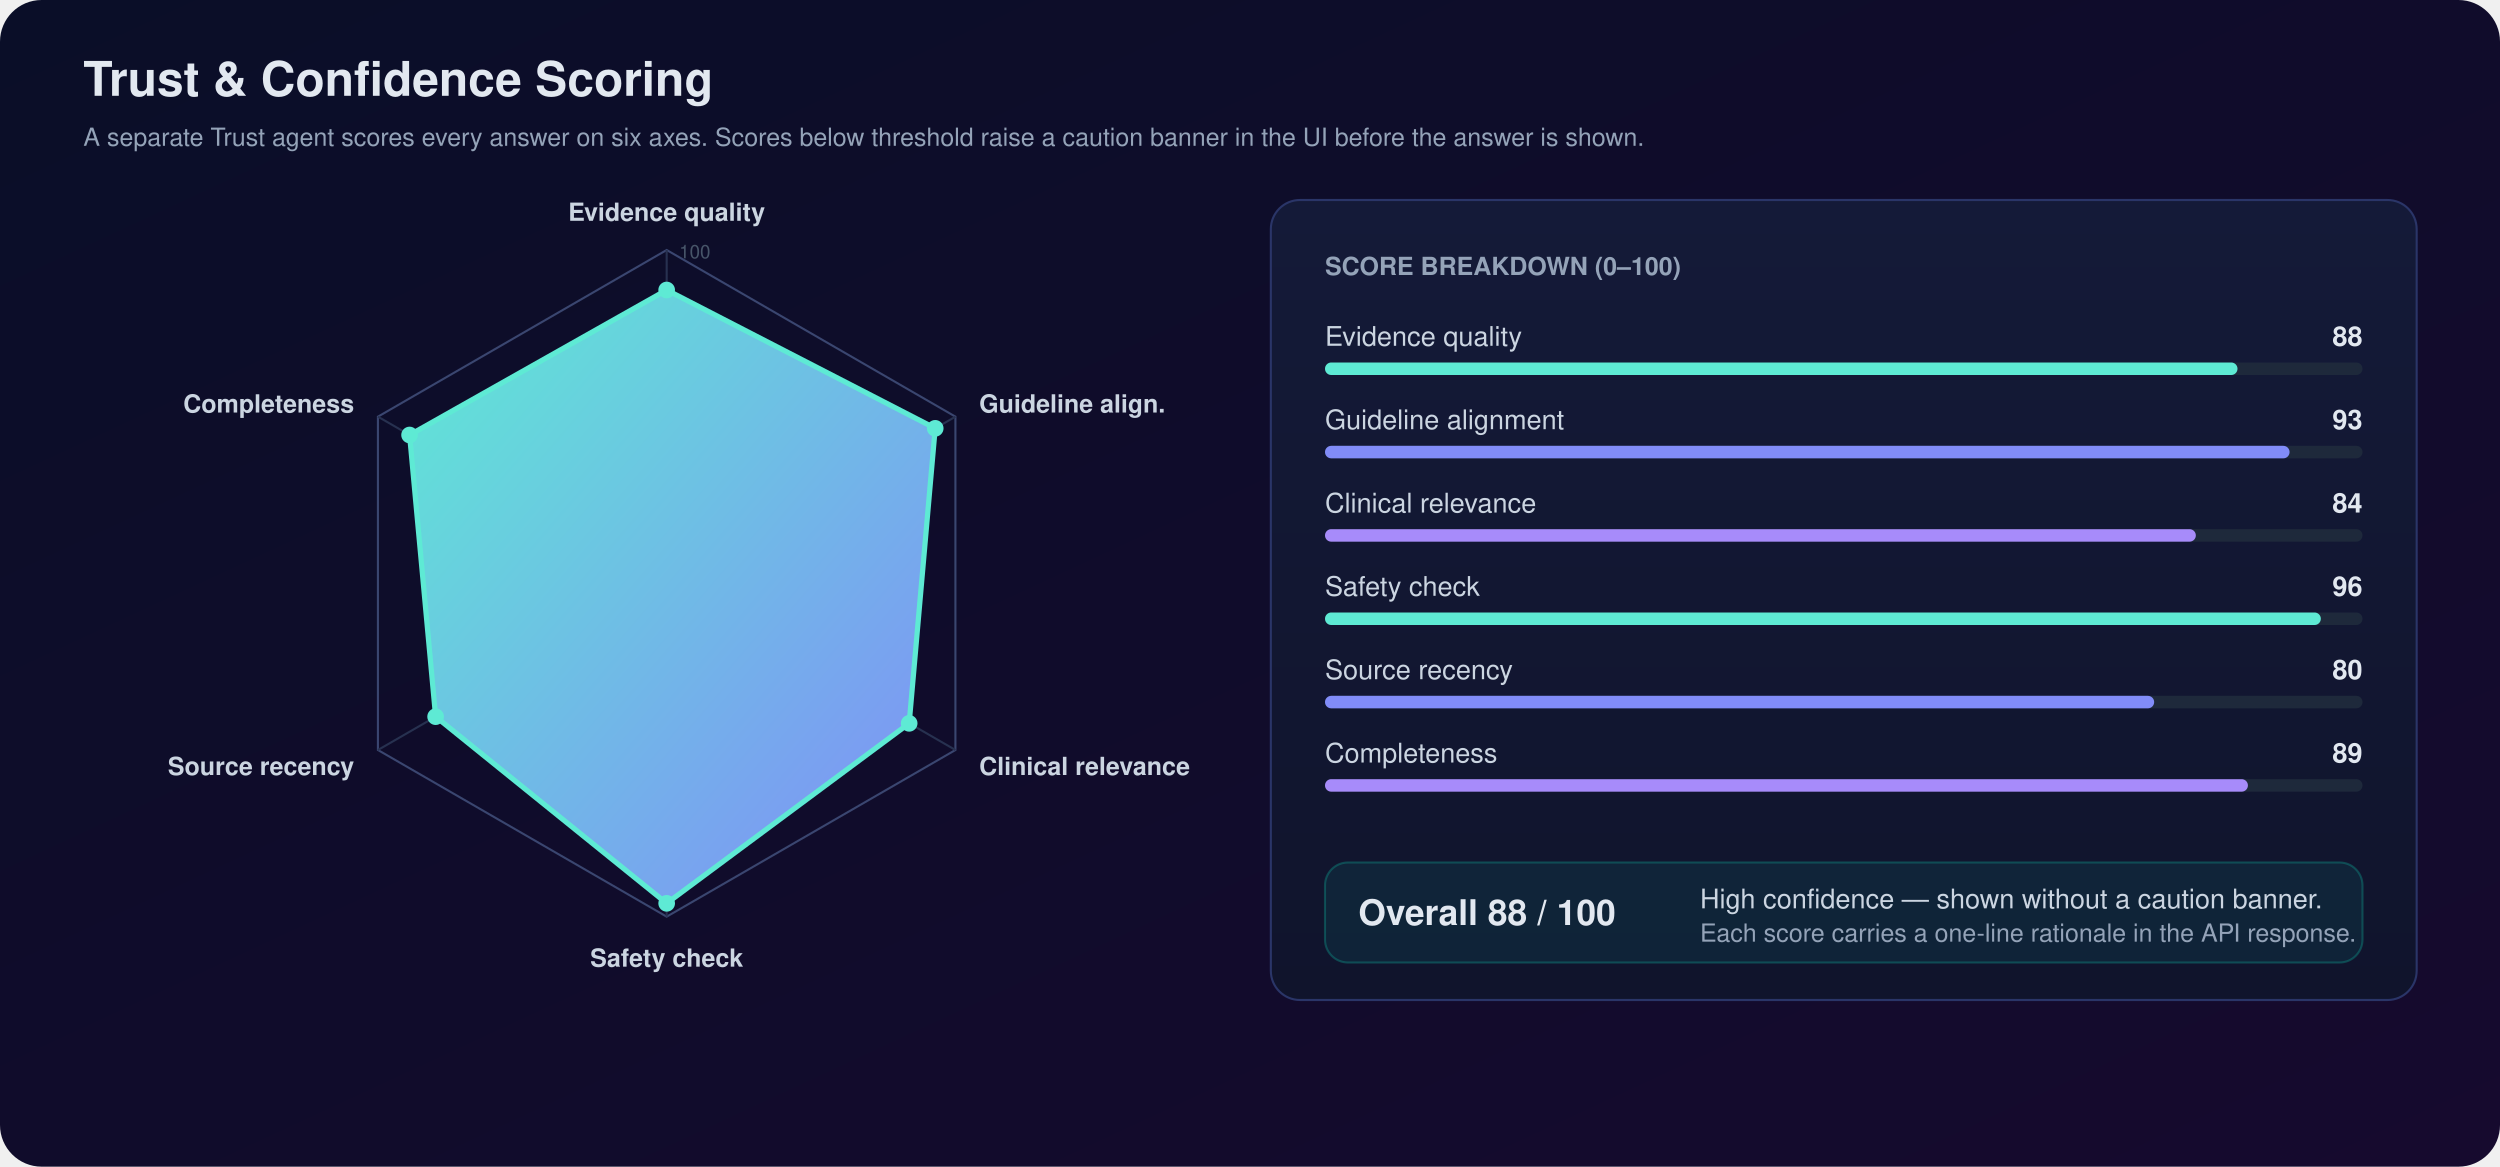
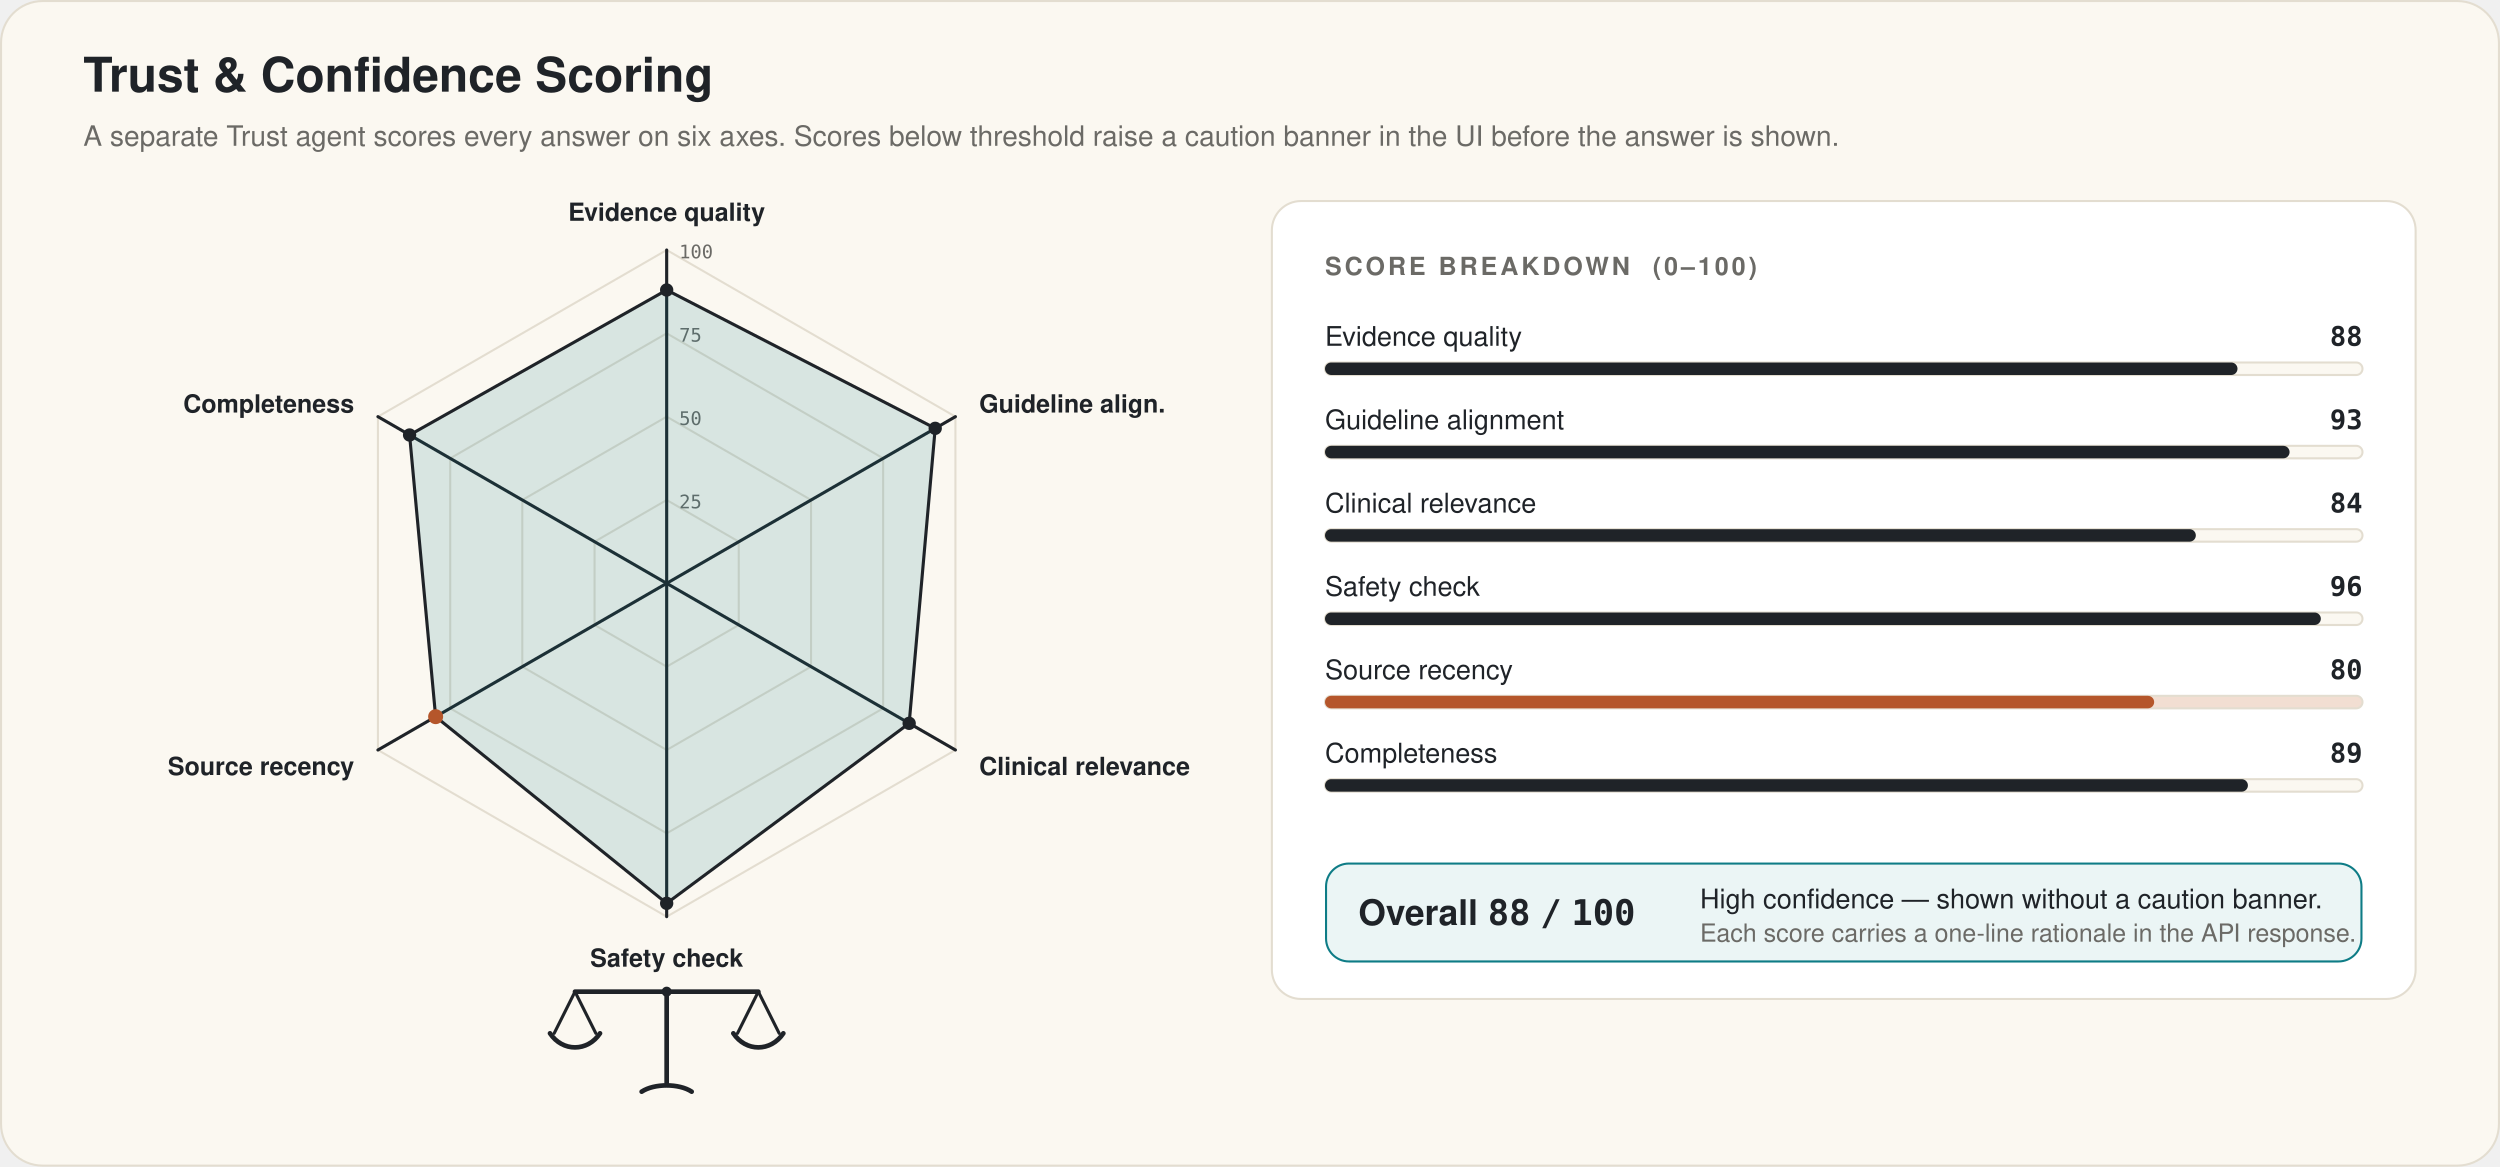
<svg xmlns="http://www.w3.org/2000/svg" viewBox="0 0 1200 560" width="1200" height="560" role="img" aria-label="CerebraLink trust and confidence scoring">
  <defs>
-     <linearGradient id="tgbg" x1="0" y1="0" x2="1" y2="1">
-       <stop offset="0%" stop-color="#0a0e28" />
-       <stop offset="100%" stop-color="#160a2e" />
-     </linearGradient>
-     <linearGradient id="radar" x1="0" y1="0" x2="1" y2="1">
-       <stop offset="0%" stop-color="#5eead4" />
-       <stop offset="100%" stop-color="#818cf8" />
-     </linearGradient>
-     <linearGradient id="tgcard" x1="0" y1="0" x2="0" y2="1">
-       <stop offset="0%" stop-color="#141a38" />
-       <stop offset="100%" stop-color="#10142c" />
-     </linearGradient>
    <style>
-       text{font-family:'Segoe UI',Helvetica,Arial,sans-serif}
-       .h{fill:#e2e8f0;font-weight:800}.t{fill:#94a3b8;font-size:12px}.ax{fill:#cbd5e1;font-size:12px;font-weight:600}
-       .l{fill:#cbd5e1;font-size:13px}
-       /* the data polygon stays clearly visible; only fill opacity breathes (never hides) */
-       @keyframes breathe{0%,100%{fill-opacity:.34}50%{fill-opacity:.52}}
-       .poly{animation:breathe 4s ease-in-out infinite}
-       @keyframes vp{0%,100%{r:4}50%{r:5.5}}
-       .vtx{animation:vp 3s ease-in-out infinite}
+       text{font-family:'Segoe UI',-apple-system,Helvetica,Arial,sans-serif;fill:#1F2328}
+       .mono{font-family:ui-monospace,Menlo,Consolas,monospace}
+       .muted{fill:#6B6A66}
+       .eyebrow{fill:#6B6A66;letter-spacing:0.12em}
+       .s{fill:none;stroke:#1F2328;stroke-linecap:round;stroke-linejoin:round;vector-effect:non-scaling-stroke}
+       .grid{fill:none;stroke:#E3DDD0;stroke-width:1;vector-effect:non-scaling-stroke}
+       /* the data polygon outline draws on; visible at rest (dashoffset:0) */
+       @keyframes draw{from{stroke-dashoffset:880}to{stroke-dashoffset:0}}
+       .poly{stroke-dasharray:880;stroke-dashoffset:0;animation:draw 4.5s ease-in-out forwards}
    </style>
  </defs>
-   <rect width="1200" height="560" rx="20" fill="url(#tgbg)" />
-   <text x="40" y="46" class="h" font-size="23">Trust &amp; Confidence Scoring</text>
-   <text x="40" y="70" class="t" font-size="13.5">A separate Trust agent scores every answer on six axes. Scores below threshold raise a caution banner in the UI before the answer is shown.</text>
-   <g fill="none" stroke="#273150" stroke-width="1">
+   <rect x="0.5" y="0.5" width="1199" height="559" rx="20" fill="#FBF8F1" stroke="#E3DDD0" />
+   <text x="40" y="44" font-size="23" font-weight="700">Trust &amp; Confidence Scoring</text>
+   <text x="40" y="70" class="muted" font-size="13.5">A separate Trust agent scores every answer on six axes. Scores below threshold raise a caution banner in the UI before the answer is shown.</text>
+   <g class="grid">
    <polygon points="320,240 354.6,260 354.6,300 320,320 285.4,300 285.4,260" />
    <polygon points="320,200 389.3,240 389.3,320 320,360 250.7,320 250.7,240" />
    <polygon points="320,160 423.9,220 423.9,340 320,400 216.1,340 216.1,220" />
-     <polygon points="320,120 458.6,200 458.6,360 320,440 181.4,360 181.4,200" stroke="#3a4670" />
+     <polygon points="320,120 458.6,200 458.6,360 320,440 181.4,360 181.4,200" />
  </g>
-   <g stroke="#273150" stroke-width="1">
+   <g class="s" stroke="#E3DDD0" stroke-width="1.5">
    <line x1="320" y1="280" x2="320" y2="120" />
    <line x1="320" y1="280" x2="458.6" y2="200" />
    <line x1="320" y1="280" x2="458.6" y2="360" />
    <line x1="320" y1="280" x2="320" y2="440" />
    <line x1="320" y1="280" x2="181.4" y2="360" />
    <line x1="320" y1="280" x2="181.4" y2="200" />
  </g>
-   <text x="326" y="244" fill="#475569" font-size="9">25</text>
-   <text x="326" y="204" fill="#475569" font-size="9">50</text>
-   <text x="326" y="164" fill="#475569" font-size="9">75</text>
-   <text x="326" y="124" fill="#475569" font-size="9">100</text>
-   <polygon class="poly" points="320,139.2 448.9,205.6 436.4,347.2 320,433.6 209.1,344 196.6,208.8" fill="url(#radar)" stroke="#5eead4" stroke-width="2.5" />
-   <g fill="#5eead4">
-     <circle class="vtx" cx="320" cy="139.2" r="4" />
-     <circle class="vtx" cx="448.9" cy="205.6" r="4" />
-     <circle class="vtx" cx="436.4" cy="347.2" r="4" />
-     <circle class="vtx" cx="320" cy="433.6" r="4" />
-     <circle class="vtx" cx="209.1" cy="344" r="4" />
-     <circle class="vtx" cx="196.6" cy="208.8" r="4" />
+   <text x="326" y="244" class="mono muted" font-size="9">25</text>
+   <text x="326" y="204" class="mono muted" font-size="9">50</text>
+   <text x="326" y="164" class="mono muted" font-size="9">75</text>
+   <text x="326" y="124" class="mono muted" font-size="9">100</text>
+   <polygon points="320,139.2 448.9,205.6 436.4,347.2 320,433.6 209.1,344 196.6,208.8" fill="#0E7C86" fill-opacity="0.15" stroke="none" />
+   <polygon class="poly s" points="320,139.2 448.9,205.6 436.4,347.2 320,433.6 209.1,344 196.6,208.8" stroke="#0E7C86" stroke-width="1.5" />
+   <g fill="#1F2328">
+     <circle cx="320" cy="139.2" r="3.2" />
+     <circle cx="448.9" cy="205.6" r="3.2" />
+     <circle cx="436.4" cy="347.2" r="3.2" />
+     <circle cx="320" cy="433.6" r="3.2" />
+     <circle cx="196.6" cy="208.8" r="3.2" />
  </g>
-   <text x="320" y="106" text-anchor="middle" class="ax">Evidence quality</text>
-   <text x="470" y="198" class="ax">Guideline align.</text>
-   <text x="470" y="372" class="ax">Clinical relevance</text>
-   <text x="320" y="464" text-anchor="middle" class="ax">Safety check</text>
-   <text x="170" y="372" text-anchor="end" class="ax">Source recency</text>
-   <text x="170" y="198" text-anchor="end" class="ax">Completeness</text>
+   <circle cx="209.1" cy="344" r="3.6" fill="#B5562B" />
+   <text x="320" y="106" text-anchor="middle" font-size="12" font-weight="600">Evidence quality</text>
+   <text x="470" y="198" font-size="12" font-weight="600">Guideline align.</text>
+   <text x="470" y="372" font-size="12" font-weight="600">Clinical relevance</text>
+   <text x="320" y="464" text-anchor="middle" font-size="12" font-weight="600">Safety check</text>
+   <text x="170" y="372" text-anchor="end" font-size="12" font-weight="600" fill="#B5562B">Source recency</text>
+   <text x="170" y="198" text-anchor="end" font-size="12" font-weight="600">Completeness</text>
+   <g class="s" transform="translate(320,506)">
+     <line x1="0" y1="-30" x2="0" y2="14" stroke-width="2.25" />
+     <path d="M-12,18 C-6,14 6,14 12,18" stroke-width="2.25" />
+     <line x1="-44" y1="-30" x2="44" y2="-30" stroke-width="2.25" />
+     <circle cx="0" cy="-30" r="2.4" fill="#1F2328" stroke="none" />
+     <line x1="-44" y1="-30" x2="-54" y2="-10" stroke-width="1.5" />
+     <line x1="-44" y1="-30" x2="-34" y2="-10" stroke-width="1.5" />
+     <path d="M-56,-10 C-50,-1 -38,-1 -32,-10" stroke-width="2.25" />
+     <line x1="44" y1="-30" x2="34" y2="-10" stroke-width="1.5" />
+     <line x1="44" y1="-30" x2="54" y2="-10" stroke-width="1.5" />
+     <path d="M32,-10 C38,-1 50,-1 56,-10" stroke-width="2.25" />
+   </g>
  <g transform="translate(610,96)">
-     <rect width="550" height="384" rx="14" fill="url(#tgcard)" stroke="#2a3568" />
-     <text x="26" y="36" class="t" fill="#7dd3fc" font-weight="700">SCORE BREAKDOWN  (0–100)</text>
+     <rect x="0.5" y="0.5" width="549" height="383" rx="14" fill="#FFFFFF" stroke="#E3DDD0" />
+     <text x="26" y="36" class="eyebrow" font-size="12" font-weight="700">SCORE BREAKDOWN  (0–100)</text>
    <g transform="translate(26,58)" font-size="13">
      <g>
-         <text y="12" class="l">Evidence quality</text>
-         <text x="498" y="12" text-anchor="end" class="h" fill="#5eead4">88</text>
-         <rect y="20" width="498" height="6" rx="3" fill="#1e293b" />
-         <rect y="20" width="438" height="6" rx="3" fill="#5eead4" />
+         <text y="12">Evidence quality</text>
+         <text x="498" y="12" text-anchor="end" class="mono" font-weight="700">88</text>
+         <rect y="20" width="498" height="6" rx="3" fill="#FBF8F1" stroke="#E3DDD0" stroke-width="1" />
+         <rect y="20" width="438" height="6" rx="3" fill="#1F2328" />
      </g>
      <g transform="translate(0,40)">
-         <text y="12" class="l">Guideline alignment</text>
-         <text x="498" y="12" text-anchor="end" class="h" fill="#818cf8">93</text>
-         <rect y="20" width="498" height="6" rx="3" fill="#1e293b" />
-         <rect y="20" width="463" height="6" rx="3" fill="#818cf8" />
+         <text y="12">Guideline alignment</text>
+         <text x="498" y="12" text-anchor="end" class="mono" font-weight="700">93</text>
+         <rect y="20" width="498" height="6" rx="3" fill="#FBF8F1" stroke="#E3DDD0" stroke-width="1" />
+         <rect y="20" width="463" height="6" rx="3" fill="#1F2328" />
      </g>
      <g transform="translate(0,80)">
-         <text y="12" class="l">Clinical relevance</text>
-         <text x="498" y="12" text-anchor="end" class="h" fill="#a78bfa">84</text>
-         <rect y="20" width="498" height="6" rx="3" fill="#1e293b" />
-         <rect y="20" width="418" height="6" rx="3" fill="#a78bfa" />
+         <text y="12">Clinical relevance</text>
+         <text x="498" y="12" text-anchor="end" class="mono" font-weight="700">84</text>
+         <rect y="20" width="498" height="6" rx="3" fill="#FBF8F1" stroke="#E3DDD0" stroke-width="1" />
+         <rect y="20" width="418" height="6" rx="3" fill="#1F2328" />
      </g>
      <g transform="translate(0,120)">
-         <text y="12" class="l">Safety check</text>
-         <text x="498" y="12" text-anchor="end" class="h" fill="#5eead4">96</text>
-         <rect y="20" width="498" height="6" rx="3" fill="#1e293b" />
-         <rect y="20" width="478" height="6" rx="3" fill="#5eead4" />
+         <text y="12">Safety check</text>
+         <text x="498" y="12" text-anchor="end" class="mono" font-weight="700">96</text>
+         <rect y="20" width="498" height="6" rx="3" fill="#FBF8F1" stroke="#E3DDD0" stroke-width="1" />
+         <rect y="20" width="478" height="6" rx="3" fill="#1F2328" />
      </g>
      <g transform="translate(0,160)">
-         <text y="12" class="l">Source recency</text>
-         <text x="498" y="12" text-anchor="end" class="h" fill="#818cf8">80</text>
-         <rect y="20" width="498" height="6" rx="3" fill="#1e293b" />
-         <rect y="20" width="398" height="6" rx="3" fill="#818cf8" />
+         <text y="12" fill="#B5562B">Source recency</text>
+         <text x="498" y="12" text-anchor="end" class="mono" font-weight="700" fill="#B5562B">80</text>
+         <rect y="20" width="498" height="6" rx="3" fill="#F2DED2" stroke="#E3DDD0" stroke-width="1" />
+         <rect y="20" width="398" height="6" rx="3" fill="#B5562B" />
      </g>
      <g transform="translate(0,200)">
-         <text y="12" class="l">Completeness</text>
-         <text x="498" y="12" text-anchor="end" class="h" fill="#a78bfa">89</text>
-         <rect y="20" width="498" height="6" rx="3" fill="#1e293b" />
-         <rect y="20" width="443" height="6" rx="3" fill="#a78bfa" />
+         <text y="12">Completeness</text>
+         <text x="498" y="12" text-anchor="end" class="mono" font-weight="700">89</text>
+         <rect y="20" width="498" height="6" rx="3" fill="#FBF8F1" stroke="#E3DDD0" stroke-width="1" />
+         <rect y="20" width="443" height="6" rx="3" fill="#1F2328" />
      </g>
    </g>
    <g transform="translate(26,318)">
-       <rect width="498" height="48" rx="11" fill="#0d9488" fill-opacity="0.12" stroke="#0d9488" stroke-opacity="0.4" />
-       <text x="16" y="30" class="h" font-size="17" fill="#5eead4">Overall 88 / 100</text>
-       <text x="180" y="22" class="l">High confidence — shown without a caution banner.</text>
-       <text x="180" y="38" class="t">Each score carries a one-line rationale in the API response.</text>
+       <rect x="0.5" y="0.5" width="497" height="47" rx="11" fill="#D8ECEC" fill-opacity="0.5" stroke="#0E7C86" />
+       <text x="16" y="30" font-size="17" font-weight="700" fill="#0E7C86">Overall <tspan class="mono">88</tspan>
+         <tspan class="mono">/</tspan>
+         <tspan class="mono">100</tspan>
+       </text>
+       <text x="180" y="22" font-size="13">High confidence — shown without a caution banner.</text>
+       <text x="180" y="38" class="muted" font-size="12">Each score carries a one-line rationale in the API response.</text>
    </g>
  </g>
</svg>
